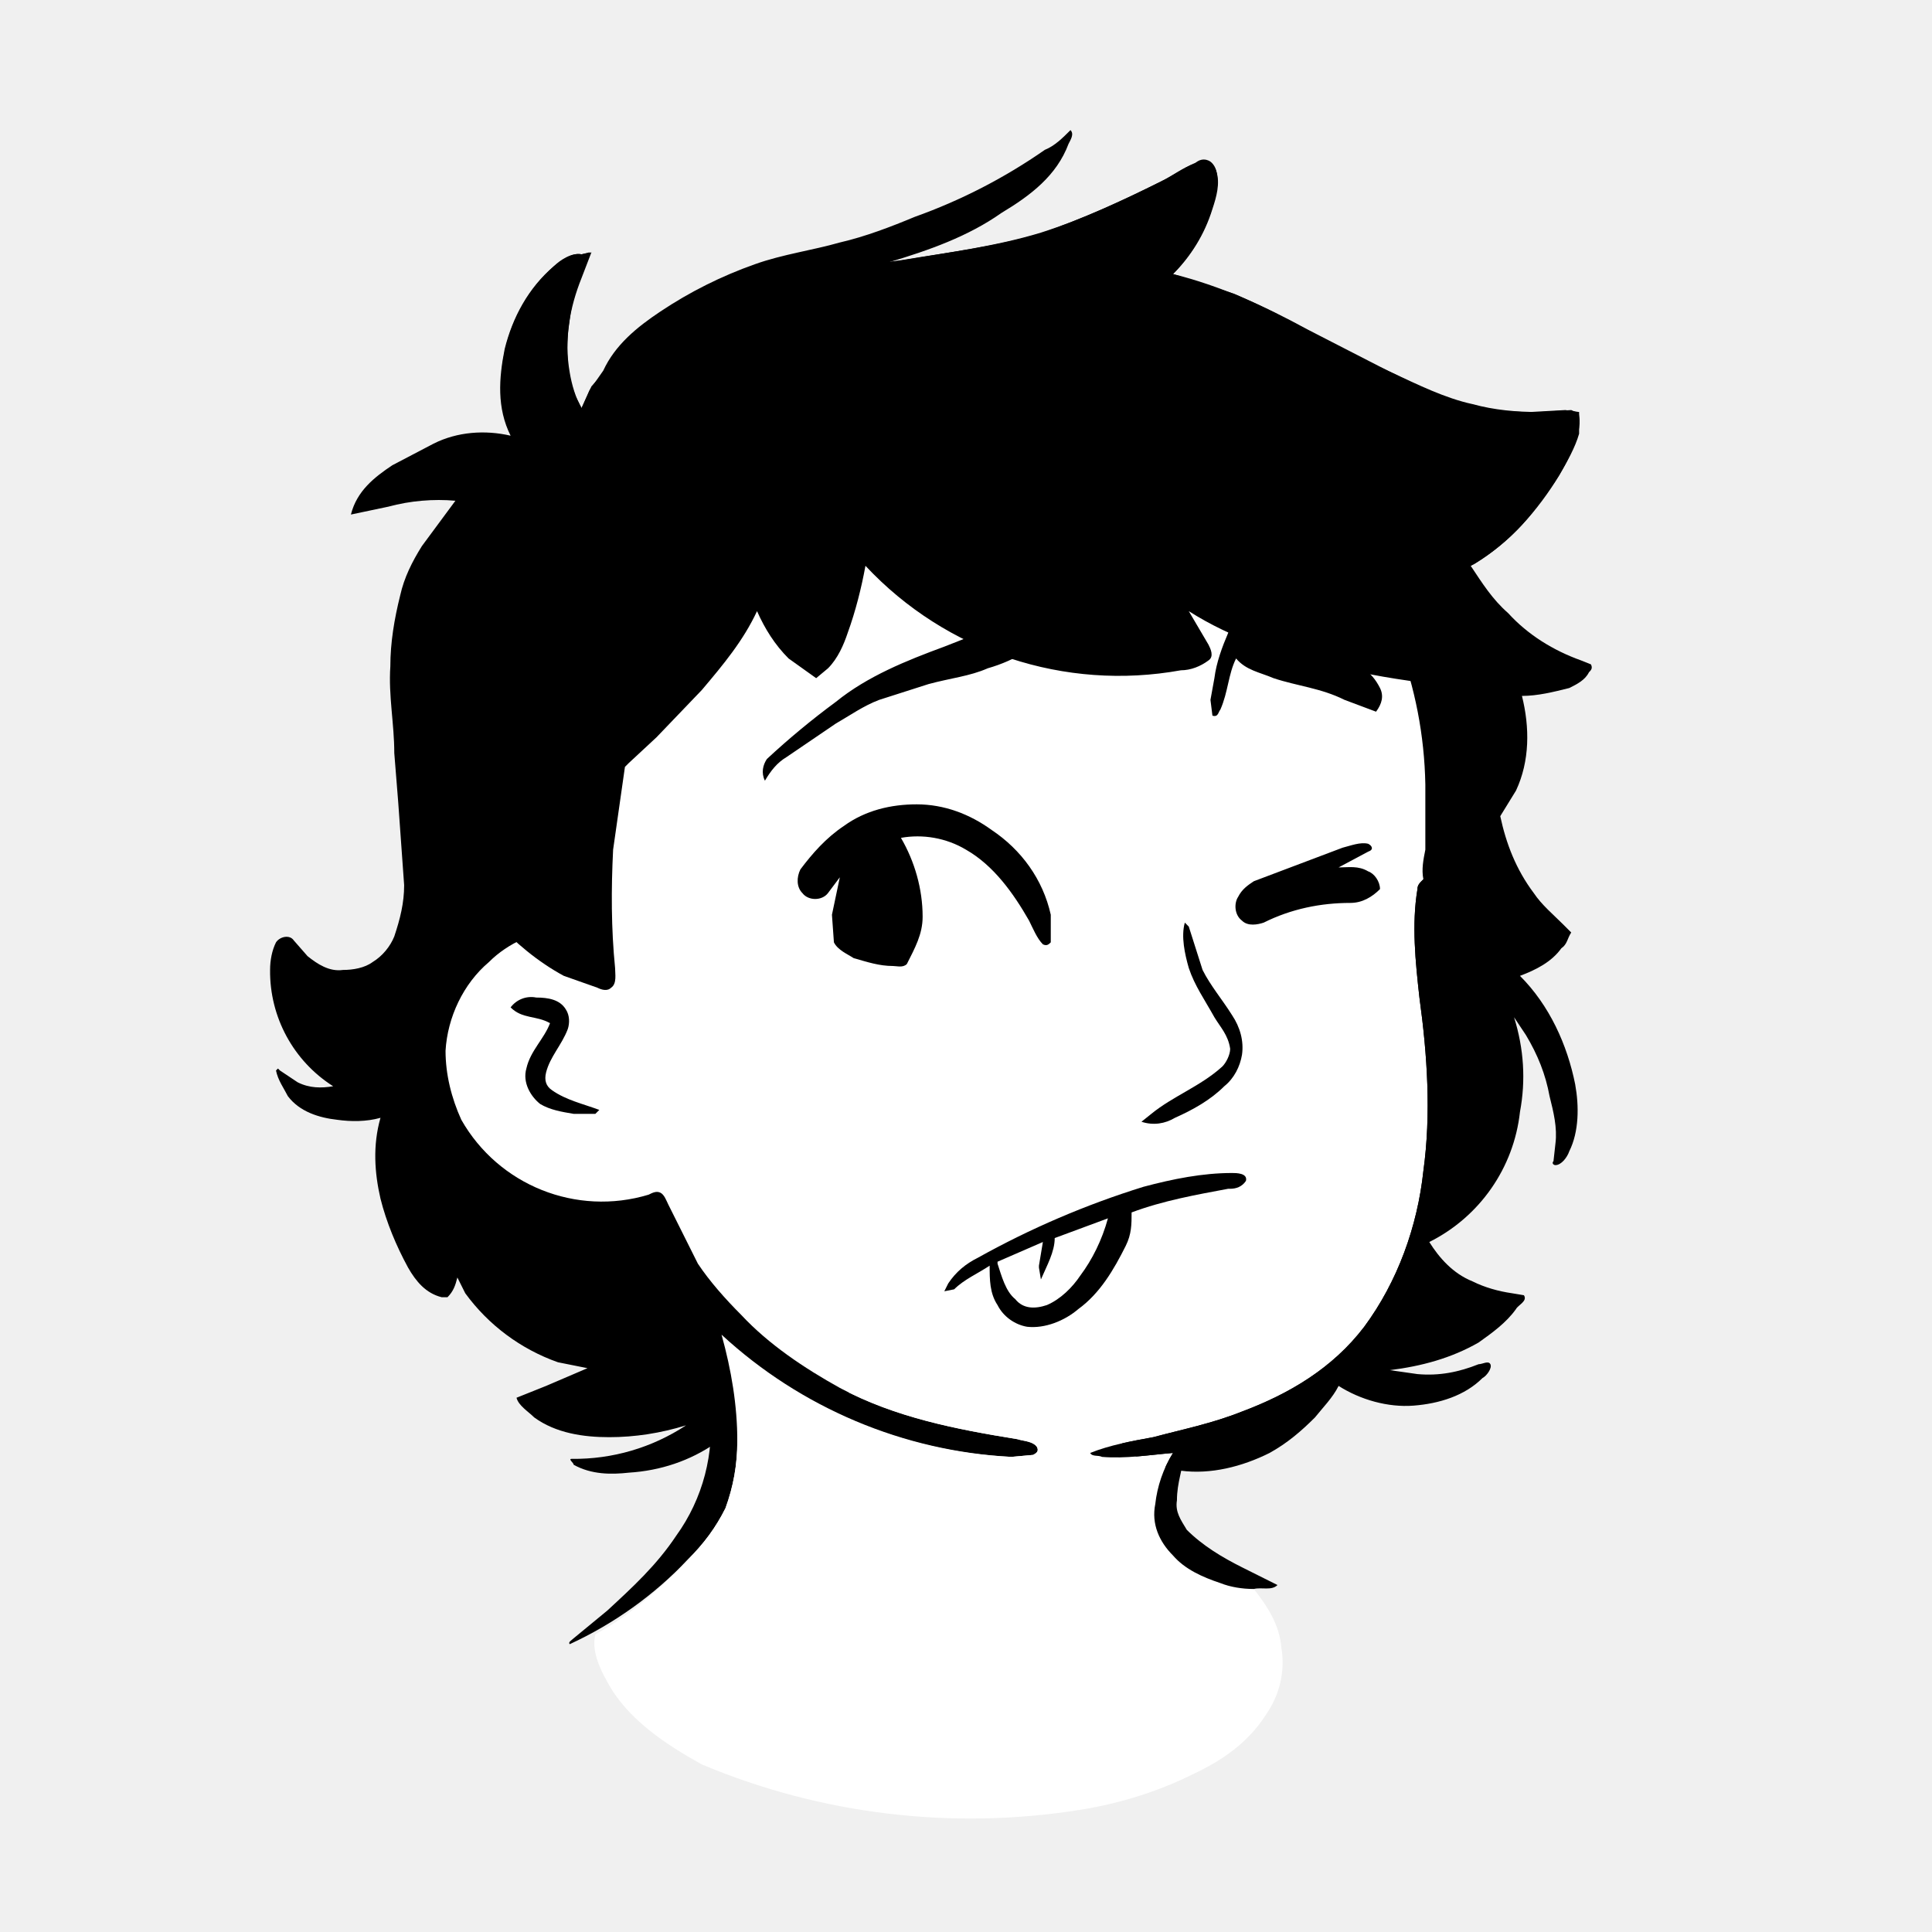
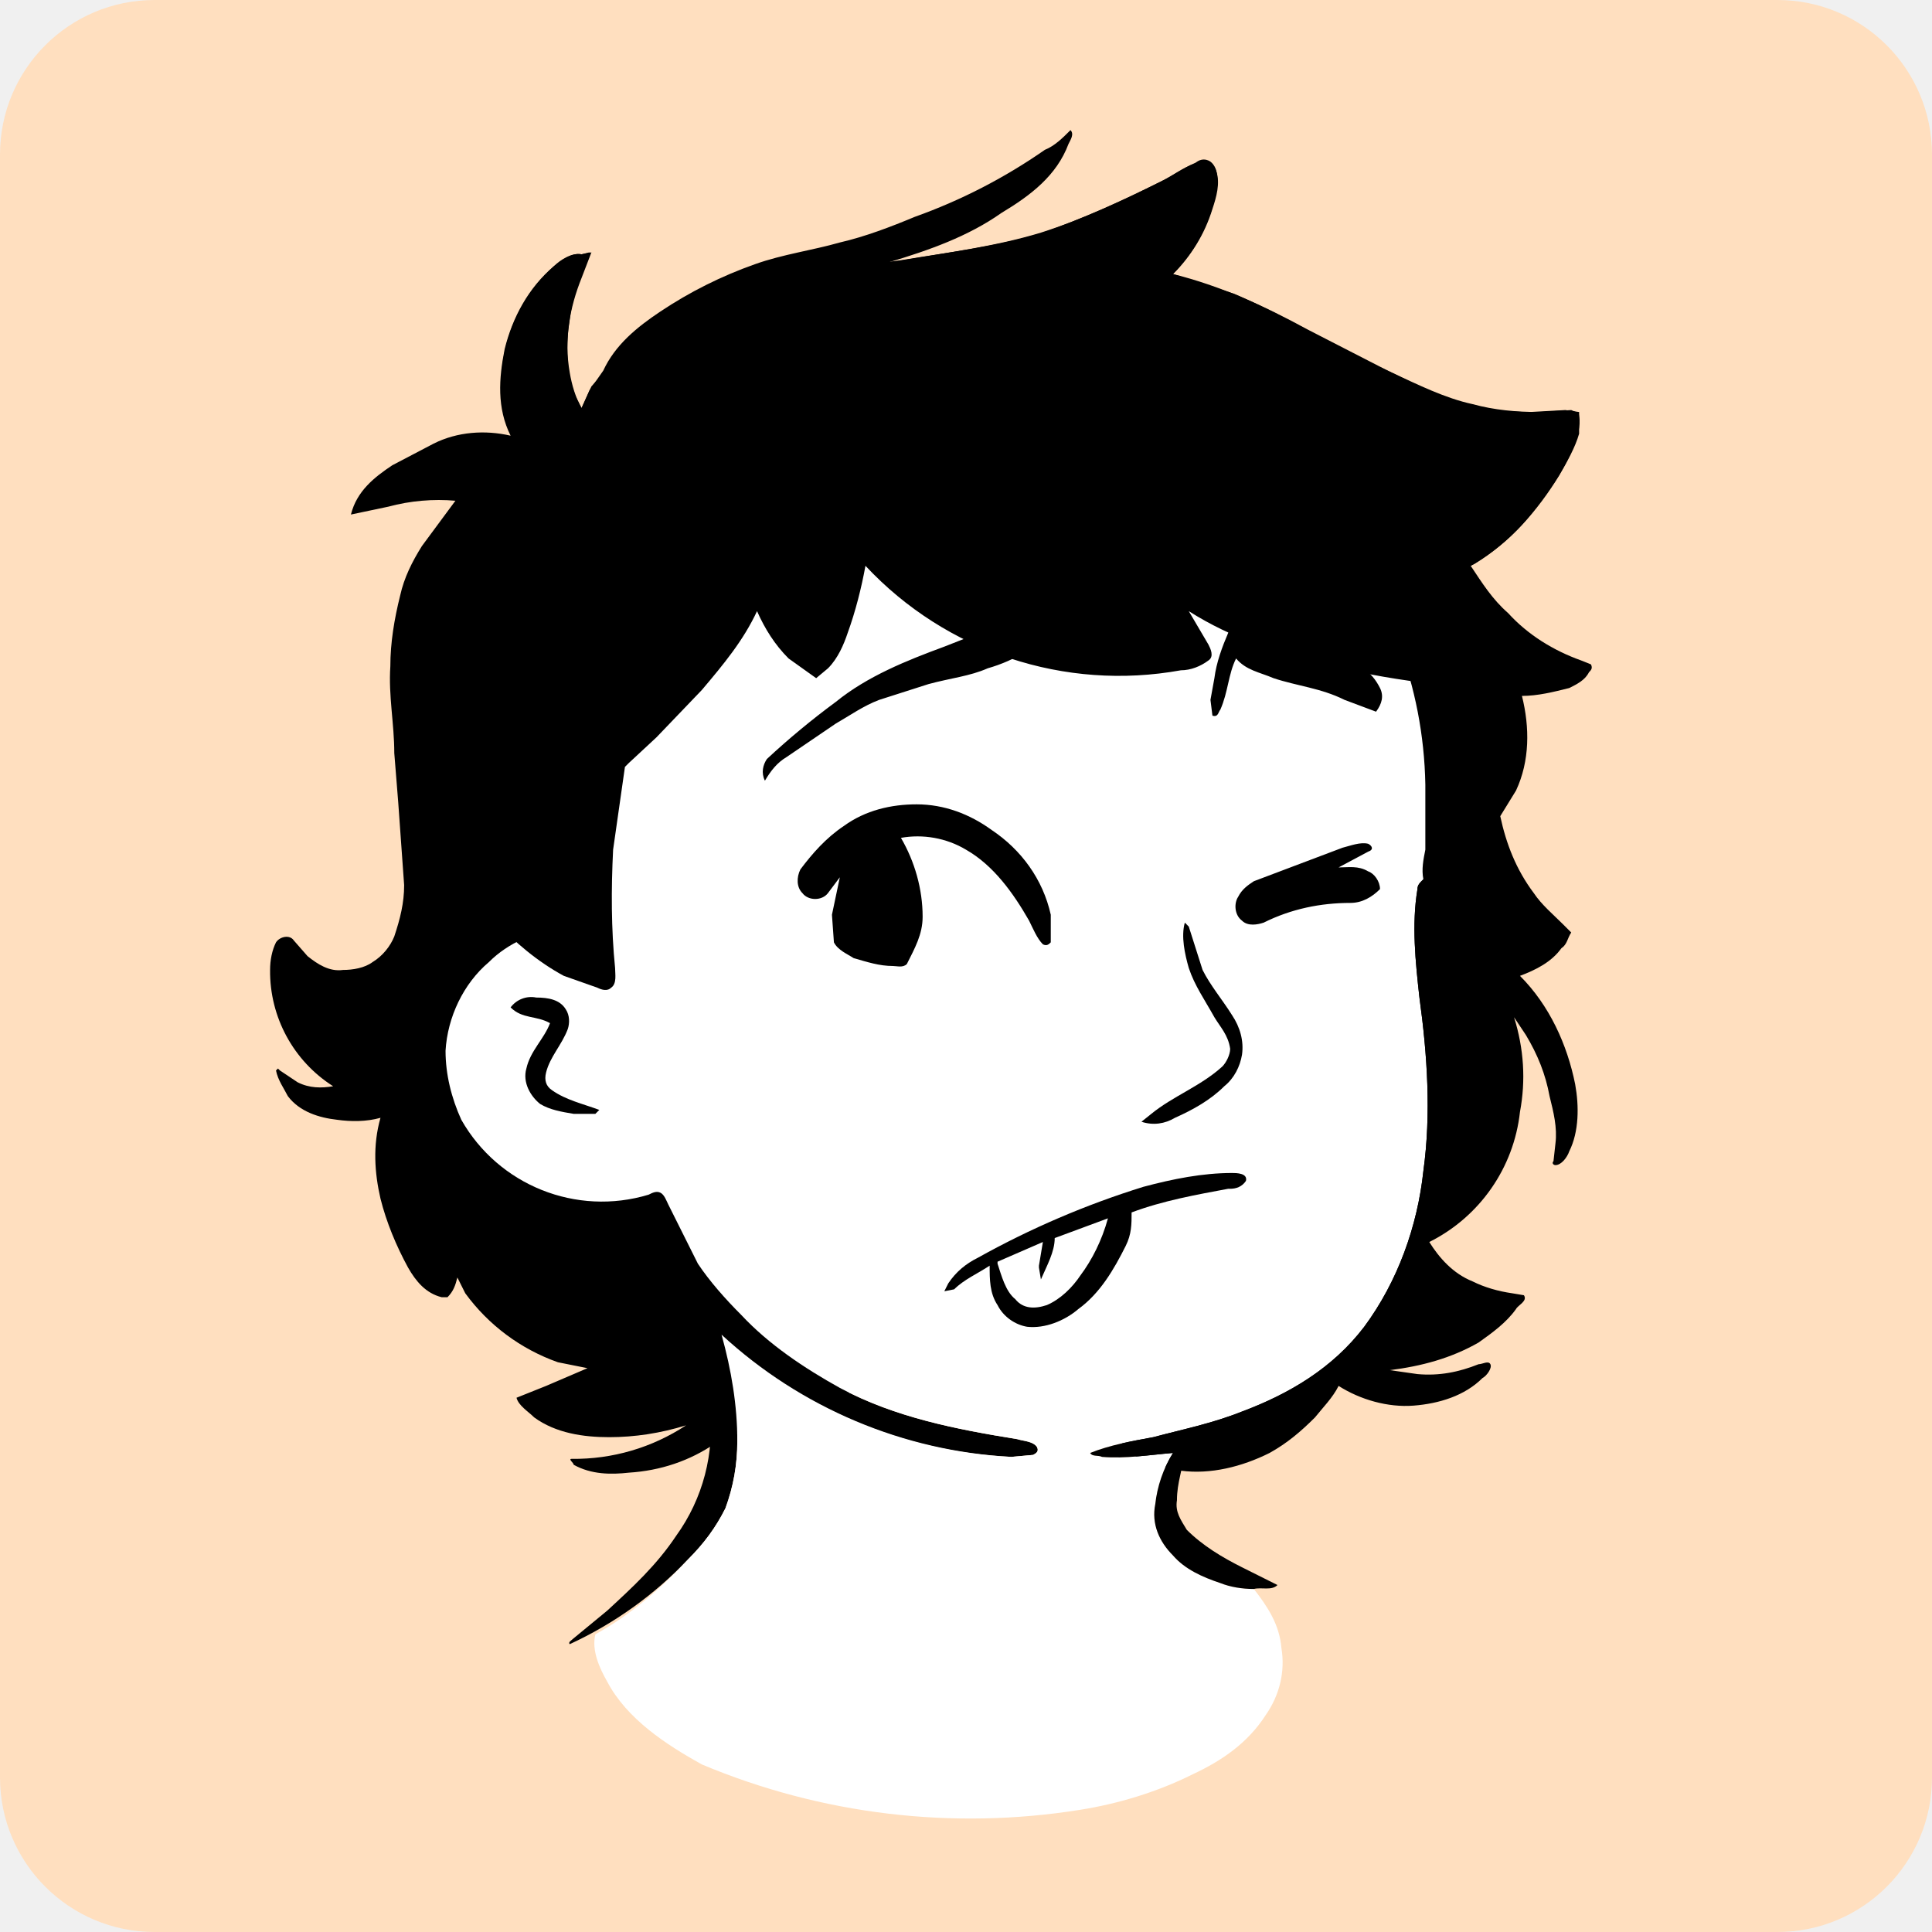
<svg xmlns="http://www.w3.org/2000/svg" viewBox="0 0 980 980" fill="none" shape-rendering="auto">
  <mask id="viewboxMask">
-     <rect width="980" height="980" rx="0" ry="0" x="0" y="0" fill="#fff" />
+     <rect width="980" height="980" rx="78.4" ry="78.4" x="0" y="0" fill="#fff" />
  </mask>
  <g mask="url(#viewboxMask)">
+     <rect fill="#ffdfbf" width="980" height="980" x="0" y="0" />
    <g transform="translate(10 -60)">
      <path d="M533 126c2 2 0 5-1 7-6 16-19 26-34 35-17 12-37 19-57 25l7-1c23-4 47-7 70-14 22-7 43-17 63-27 6-3 11-7 17-9 4-2 8 1 9 5 2 6 0 13-2 19-4 13-11 24-20 33l31 10c28 12 53 28 80 40 13 6 27 13 41 16 11 3 22 4 34 4l16-1c2 1 4 1 4 3 1 5-1 11-3 16-4 10-10 19-17 28-9 13-21 24-35 32 6 9 11 17 19 24 10 11 23 19 37 24l5 2c1 2 0 3-1 4-2 4-6 6-10 8-8 2-16 4-24 4 4 16 4 33-3 48l-8 13c3 14 8 27 17 39 4 6 10 11 15 16l4 4c-2 3-2 6-5 8-5 7-13 11-21 14 15 15 24 35 28 55 2 11 2 24-3 34-1 3-4 7-7 7-1 0-2-1-1-2l1-9c1-8-1-16-3-24-2-11-6-21-12-31l-6-9c5 16 6 32 3 48a84 84 0 0 1-46 66c5 8 12 16 22 20 6 3 13 5 20 6l6 1c2 3-3 5-4 7-5 7-12 12-19 17-14 8-29 12-45 14l14 2c11 1 21-1 31-5 2 0 5-2 6 0s-2 6-4 7c-9 9-22 13-35 14s-27-3-38-10c-3 6-8 11-12 16-7 7-14 13-23 18-14 7-30 11-45 9-9-1-19-4-27-10l-5-7c-14-7-29-15-44-20a149 149 0 0 0-94-2 359 359 0 0 0-66 25c-13 9-28 14-44 15-9 1-19 1-28-4 0-1-3-3-1-3a103 103 0 0 0 58-17c-13 4-26 6-39 6s-27-2-38-10c-3-3-8-6-9-10l15-6 21-9-15-3a99 99 0 0 1-47-35l-4-8c-1 4-2 7-5 10h-3c-8-2-13-8-17-15-6-11-11-23-14-35-3-13-4-27 0-41-7 2-15 2-22 1-9-1-19-4-25-12-2-4-5-8-6-13l1-1 1 1 9 6c6 3 12 3 18 2a69 69 0 0 1-32-59c0-5 1-10 3-14 2-3 7-4 9-1l7 8c5 4 11 8 18 7 5 0 11-1 15-4 5-3 9-8 11-13 3-9 5-17 5-26l-3-42-2-25c0-15-3-29-2-44 0-12 2-24 5-36 2-9 6-17 11-25l17-23c-11-1-23 0-34 3l-19 4c3-12 12-19 21-25l21-11c12-6 26-7 39-4-7-14-6-29-3-44 4-16 12-31 25-42 3-3 9-7 14-6l4-1c1 2-2 5-3 8-3 8-6 17-7 26-2 13-2 27 3 39l3 6 4-9 7-10c6-13 17-22 29-30 15-10 31-18 48-24 14-5 29-7 43-11 13-3 26-8 38-13a280 280 0 0 0 66-34c5-2 9-6 13-10Z" fill="#000000" />
      <path d="M486 236c57-2 115 18 159 56a209 209 0 0 1 73 190c-1 4-1 8-4 12l-1-3v-33a215 215 0 0 0-172-206 235 235 0 0 0-270 153c-12 37-14 78-6 116 6-2 12-2 17-2 2 1 5 1 6 3s0 3-1 4l-12 4c-14 3-27 8-37 18a63 63 0 0 0-22 45c0 12 3 24 8 35 8 13 19 24 33 31 18 10 41 13 62 7 2-1 4-2 6-1s3 4 4 6l15 30a215 215 0 0 0 72 63c28 15 59 21 90 26 3 1 8 1 10 4 1 2 0 3-2 4l-11 1a231 231 0 0 1-147-62c5 18 8 36 8 54 0 12-2 23-6 34-5 10-11 18-19 26a196 196 0 0 1-60 43c-1-1 1-2 2-3l17-14c13-12 25-23 35-38a93 93 0 0 0 17-65l-4-39-2-10-12-17c-5-10-11-20-13-31a93 93 0 0 1-96-31 81 81 0 0 1-19-51c0-12 3-23 8-34 9-16 23-29 40-36-8-31-8-62-3-93 8-40 26-77 51-108 45-54 115-87 186-88Z" fill="#000" />
      <path d="M541 252a214 214 0 0 1 172 206v33c-1 5-2 10-1 15-2 2-3 3-3 5-3 18-1 37 1 55 4 29 6 59 2 88-3 28-13 56-30 79-16 21-38 34-62 43-15 6-30 9-45 13-11 2-22 4-32 8 1 2 4 1 6 2 12 1 24-1 36-2-5 8-8 17-9 26-2 10 2 19 9 26 6 7 15 11 24 14 5 2 11 3 17 3 7 9 13 18 14 30 2 12-1 24-8 34-9 14-22 23-37 30-18 9-38 15-57 18a352 352 0 0 1-192-23c-18-10-38-23-48-42-4-7-8-16-6-24 18-10 33-23 47-38 8-8 14-16 19-26 4-11 6-22 6-34 0-18-3-36-8-54a235 235 0 0 0 147 62l11-1c2-1 3-2 2-4-2-3-7-3-10-4-31-5-62-11-90-26-18-10-36-22-50-37-8-8-16-17-22-26l-15-30c-1-2-2-5-4-6s-4 0-6 1a82 82 0 0 1-95-38c-5-11-8-23-8-35 1-17 9-34 22-45 10-10 23-15 37-18l12-4c1-1 2-2 1-4s-4-2-6-3c-5 0-11 0-17 2-8-38-6-79 6-116a236 236 0 0 1 270-153Z" fill="#ffffff" />
      <path d="m712 506 3 3 1 13 3 45c3 20 5 40 5 60 0 16-1 32-5 47-6 28-20 56-40 76a174 174 0 0 1-88 46c-1 9-4 16-4 25-1 6 2 10 5 15 8 8 18 14 28 19l18 9c-3 3-8 1-12 2-6 0-12-1-17-3-9-3-18-7-24-14-7-7-11-16-9-26 1-9 4-18 9-26-12 1-24 3-36 2-2-1-5 0-6-2 10-4 21-6 32-8 15-4 30-7 45-13 24-9 46-22 62-43 17-23 27-51 30-79 4-29 2-59-2-88-2-18-4-37-1-55 0-2 1-3 3-5ZM262 566c6 0 12 1 15 6 2 3 2 7 1 10-3 8-9 14-11 22-1 4 0 7 3 9 7 5 16 7 24 10l-2 2h-11c-6-1-12-2-17-5-5-4-9-11-7-18 2-9 9-15 12-23-7-4-14-2-20-8 3-4 8-6 13-5Z" fill="#000" />
      <path d="M455 468c14 0 27 5 38 13 15 10 26 25 30 43v14c-1 1-2 2-4 1-3-3-5-8-7-12-8-14-18-28-32-36-10-6-22-8-33-6 7 12 11 26 11 40 0 9-4 16-8 24-2 2-5 1-7 1-7 0-13-2-20-4-3-2-8-4-10-8l-1-14 4-19-6 8c-3 4-10 4-13 0-3-3-3-8-1-12 6-8 13-16 22-22 11-8 24-11 37-11ZM684 488c2 1 3 3 0 4l-15 8c5 0 10-1 15 2 3 1 6 5 6 9-4 4-9 7-15 7-15 0-30 3-44 10-3 1-8 2-11-1-4-3-4-9-2-12 2-4 5-6 8-8l45-17c4-1 9-3 13-2Z" fill="#000000" />
      <path d="M533 358c6 2 9 8 10 14 0 8-3 16-7 22-3 3-7 4-10 1-4-3-2-10-2-15l-13 10c-6 4-13 7-20 9-9 4-19 5-30 8l-25 8c-8 3-15 8-22 12l-25 17c-5 3-8 7-11 12-2-4-1-8 1-11a401 401 0 0 1 35-29c16-13 36-21 55-28l28-11c8-4 14-11 21-16 5-2 10-4 15-3ZM626 376l6 7c17 7 33 7 49 16 4 2 7 6 9 10s1 8-2 12l-16-6c-12-6-24-7-36-11-7-3-14-4-19-10-4 8-4 17-8 26-1 1-1 4-4 3l-1-8 2-11c1-8 4-16 7-23 2-6 8-8 13-5Z" fill="#000000" />
      <path d="m591 528 2 2 7 22c4 8 10 15 15 23 4 6 6 13 5 20-1 6-4 12-9 16-7 7-16 12-25 16-5 3-11 4-17 2l5-4c11-9 25-14 36-24 2-2 4-6 4-9-1-7-5-11-8-16-5-9-10-16-13-25-2-7-4-16-2-23Z" fill="#000000" />
      <path fill-rule="evenodd" clip-rule="evenodd" d="M622 659c1-4-5-4-7-4-15 0-30 3-45 7a441 441 0 0 0-84 36c-6 3-11 7-15 13l-2 4 5-1c5-5 12-8 18-12 0 7 0 14 4 20 3 6 9 10 15 11 9 1 19-3 26-9 11-8 18-20 24-32 3-6 3-11 3-17 16-6 33-9 49-12h1c3 0 6-1 8-4Zm-84 48c6-8 11-18 14-29l-27 10c0 7-4 14-7 21l-1-6v-1l2-12-23 10v1c2 6 4 14 9 18 4 5 10 5 16 3 7-3 13-9 17-15Z" fill="#000000" />
      <path d="M604 142c4 3 4 10 3 15-3 16-11 31-22 42 24 6 46 16 68 28l37 19c14 7 29 15 45 19 10 3 21 4 31 4l18-1 7 1v11c-2 7-6 14-10 21-11 18-25 34-43 45l-12 6c13 10 28 21 36 36 2 3 5 8 3 12-4 4-11 5-16 6-10 1-21 2-31 1-18-2-35-5-52-9-26-6-51-14-73-28l10 17c1 2 3 6 0 8-4 3-9 5-14 5a176 176 0 0 1-160-53c-2 11-5 23-9 34-2 6-5 13-10 18l-6 5-14-10c-7-7-12-15-16-24-7 15-17 27-28 40l-23 24-14 13-2 2-6 42c-1 20-1 40 1 60 0 3 1 8-2 10-2 2-5 1-7 0l-17-6c-13-7-25-17-35-28a241 241 0 0 1-34-74 165 165 0 0 1 52-162c-7-5-11-11-13-19a81 81 0 0 1 25-77c4-3 9-7 14-6l5-1-5 13c-6 15-9 31-6 48 1 6 3 13 6 18l5-11c6-7 14-14 22-19 21-14 44-23 67-31 22-7 45-11 68-14 24-4 49-7 72-14 20-7 40-16 60-26 6-3 11-7 17-9 2-2 5-3 8-1Z" fill="#000000" />
    </g>
    <g transform="translate(10 -60)" />
  </g>
</svg>
